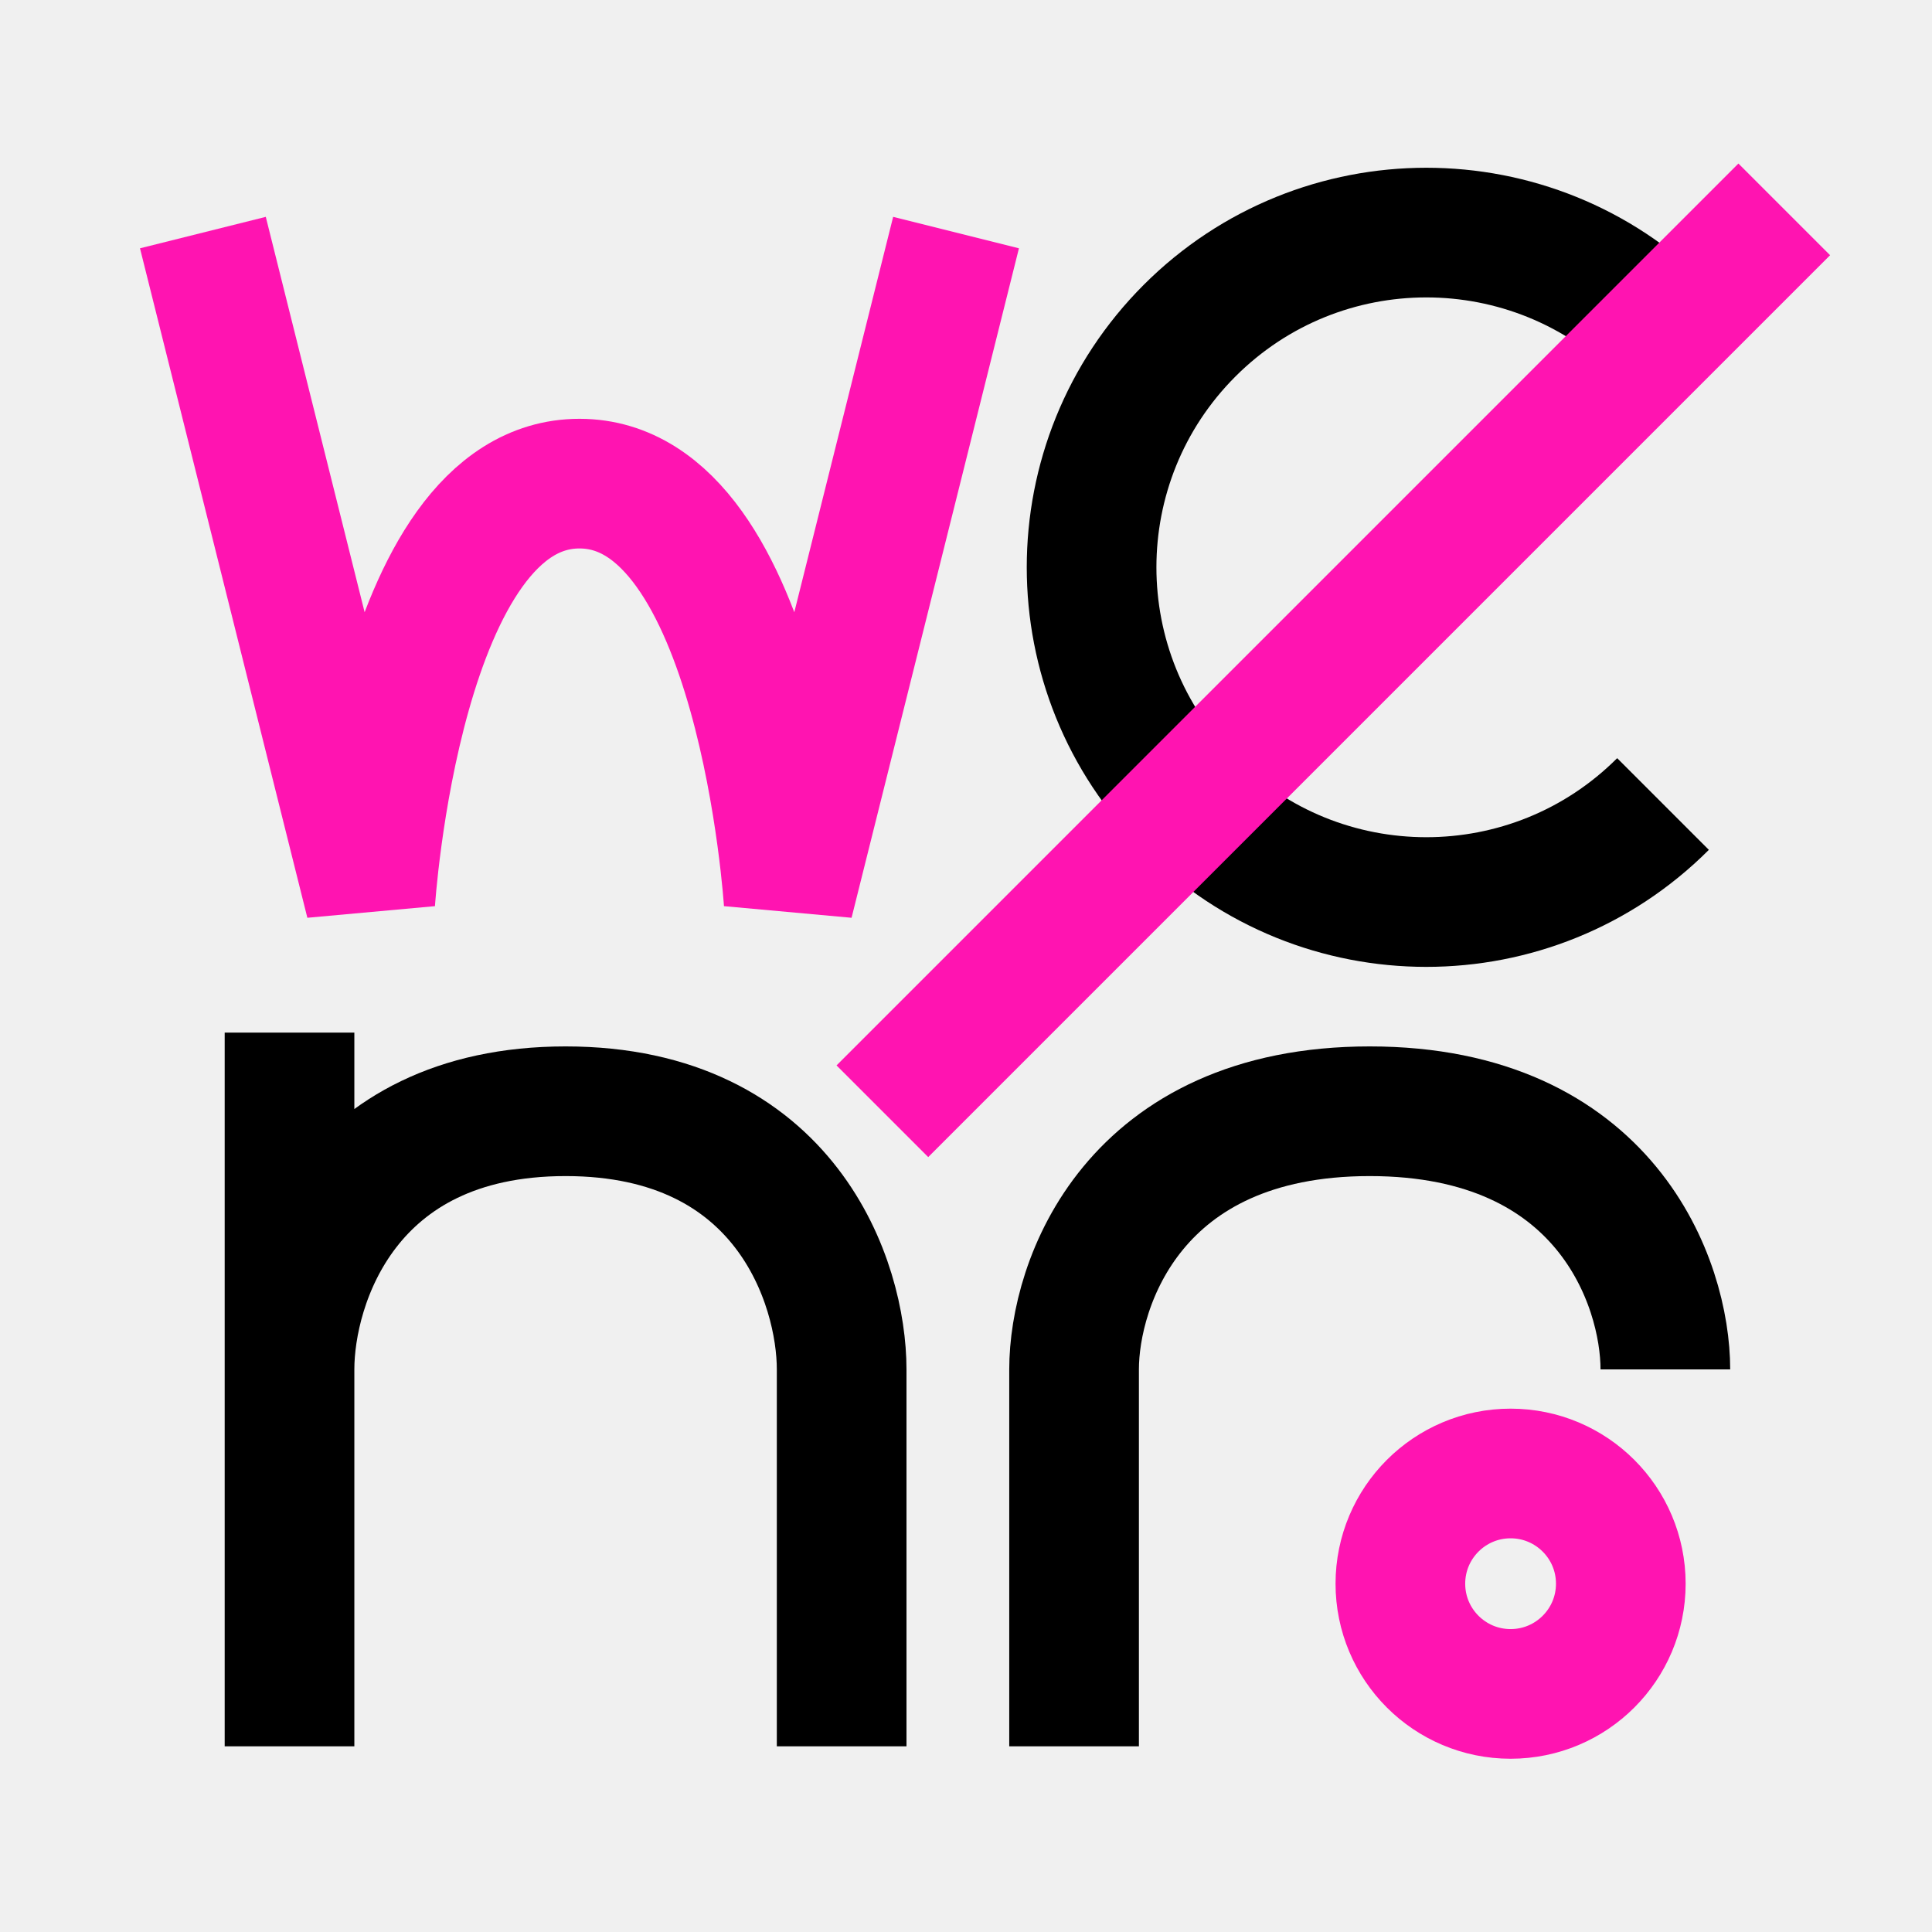
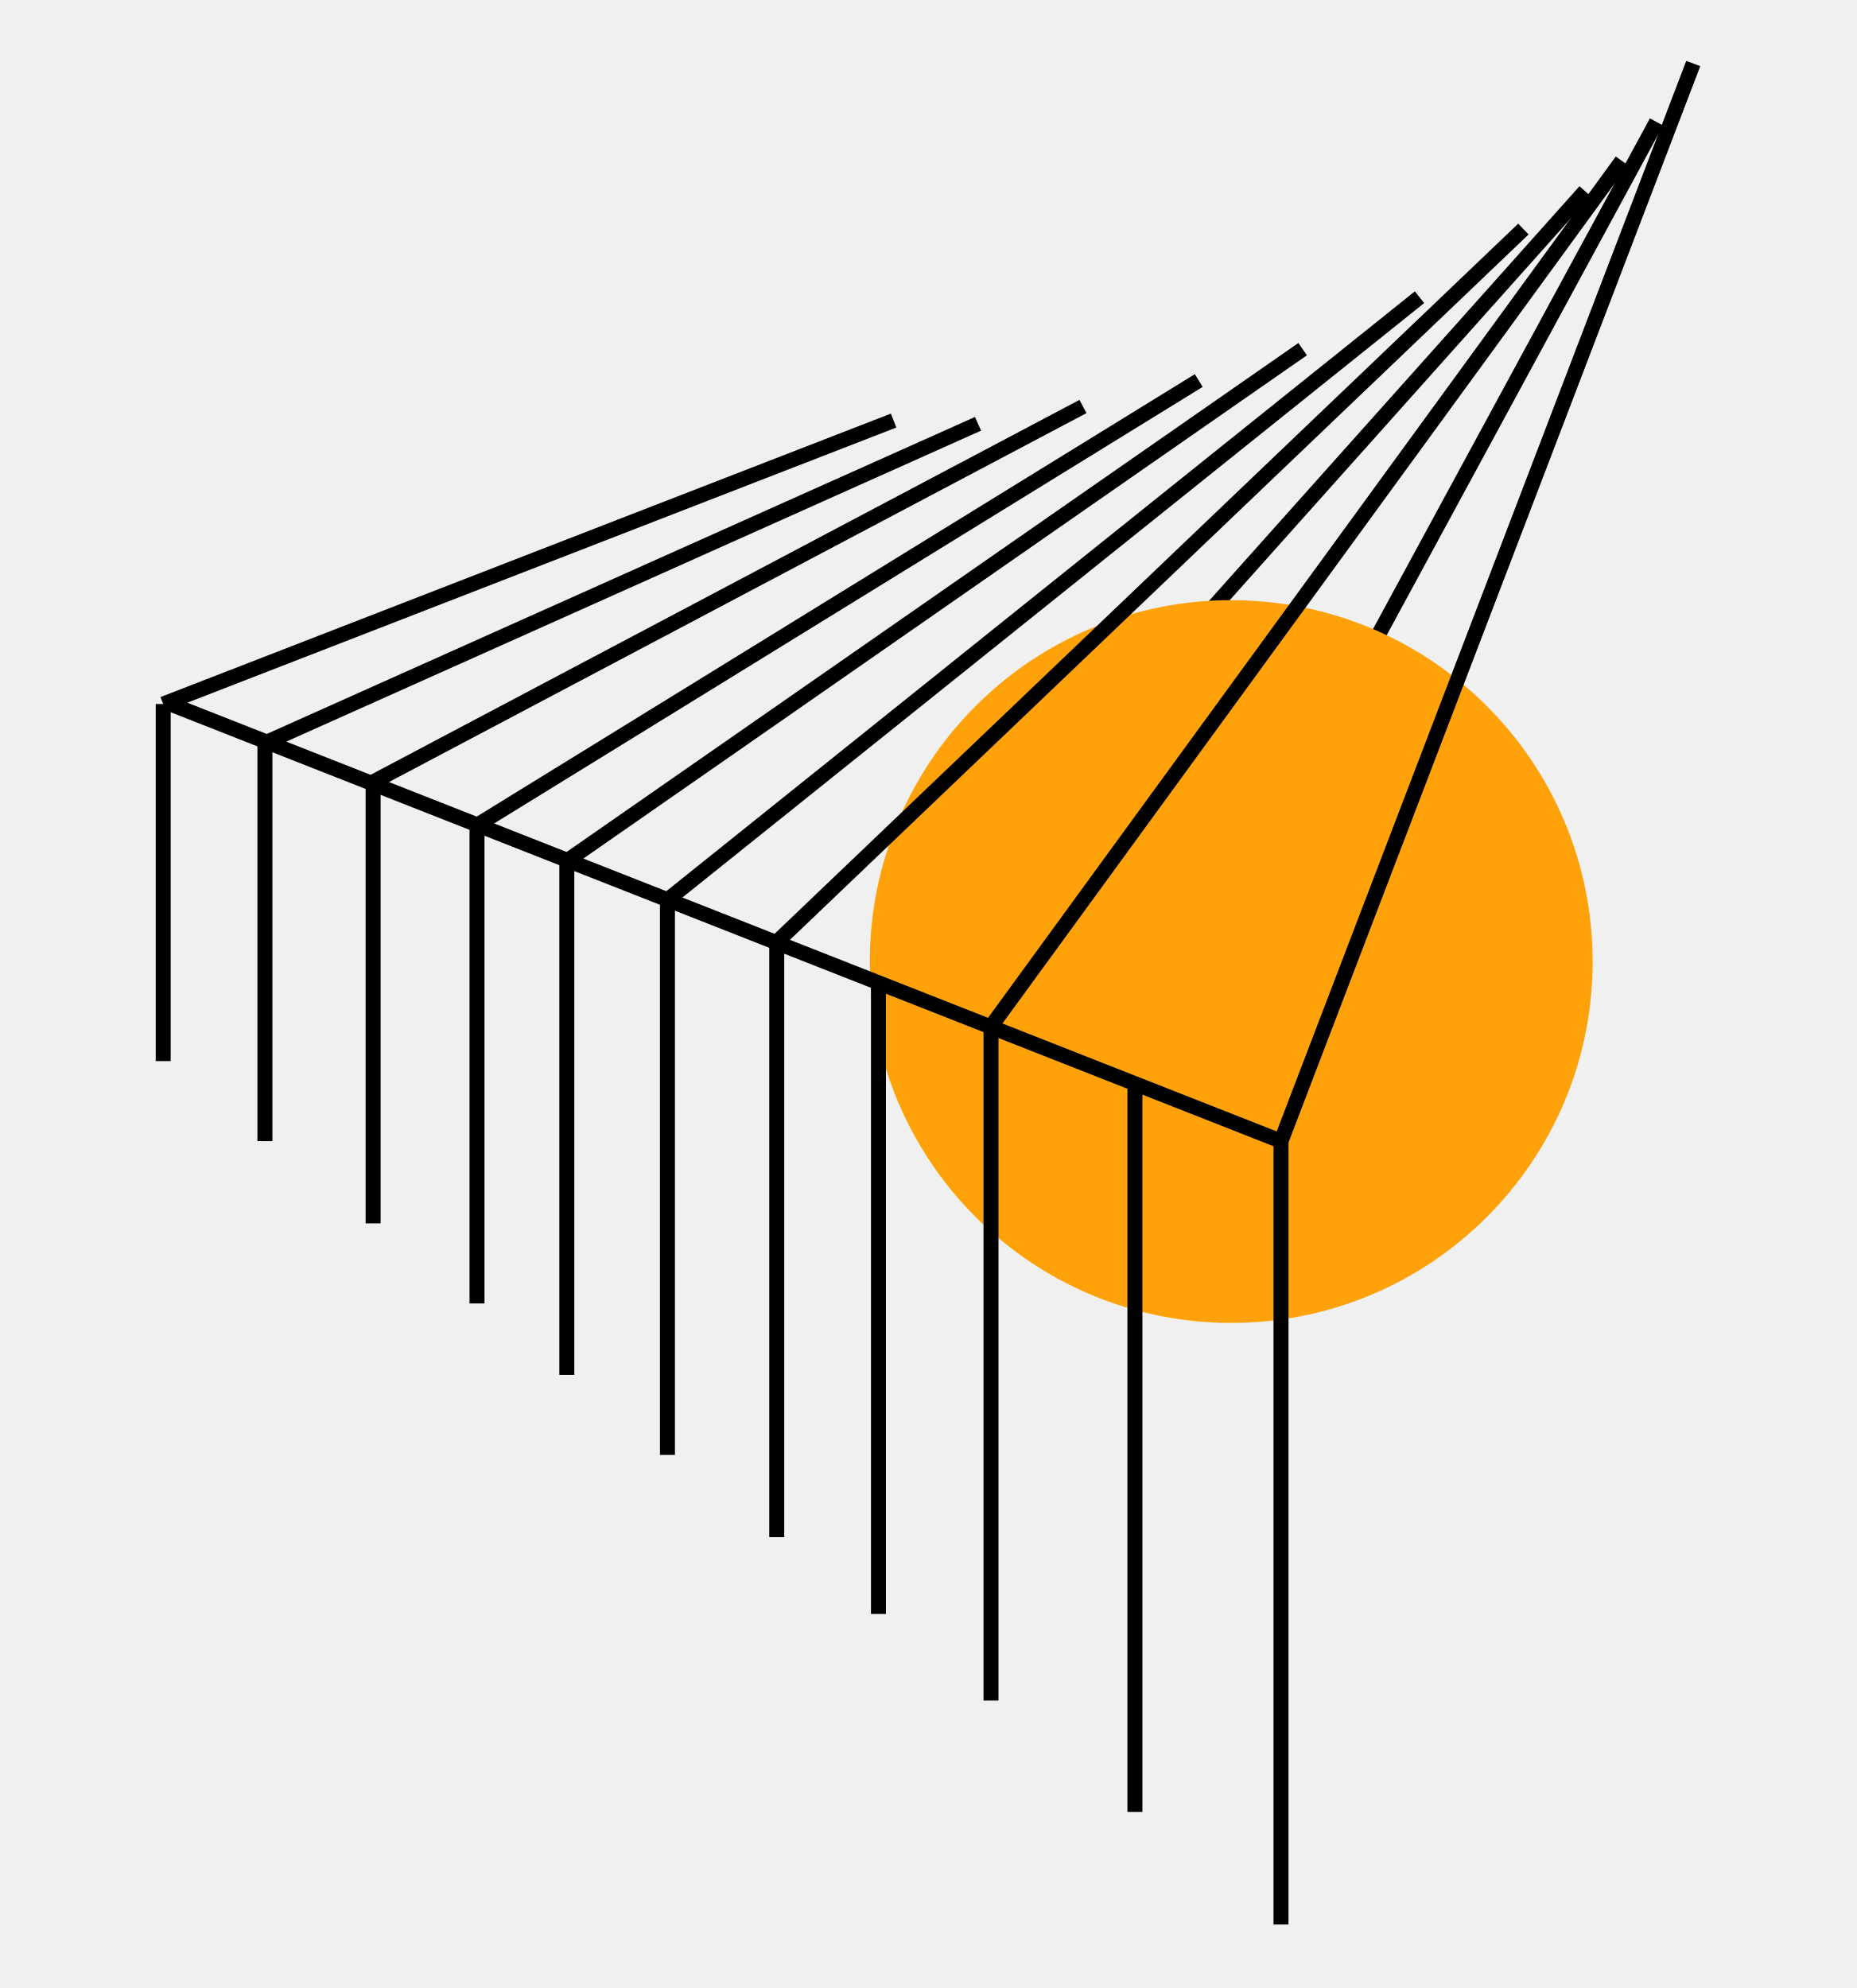
- <svg xmlns="http://www.w3.org/2000/svg" width="149" height="149" viewBox="0 0 149 149" fill="none">
-   <path d="M15.647 17.937L28.555 69.568C28.555 69.568 30.6 37.299 44.69 37.299C58.779 37.299 60.824 69.568 60.824 69.568L73.732 17.937" stroke="#FF14B1" stroke-width="10" />
-   <path class="black" d="M128.255 25.498C118.173 15.417 101.828 15.417 91.746 25.498C81.665 35.58 81.665 51.925 91.746 62.007C101.828 72.088 118.173 72.088 128.255 62.007" stroke="black" stroke-width="10" />
-   <path d="M137.605 16.148L129.362 24.391L90.639 63.114L68.051 85.702" stroke="#FF14B1" stroke-width="10" />
-   <path d="M64.91 134.681V105.61C64.91 98.974 60.652 85.702 43.619 85.702C26.586 85.702 22.328 98.974 22.328 105.61V134.681L22.328 79.638" class="black" stroke="black" stroke-width="10" />
-   <path d="M82.835 134.681V105.61C82.835 98.974 87.395 85.702 105.636 85.702C123.876 85.702 128.436 98.974 128.436 105.61" class="black" stroke="black" stroke-width="10" />
-   <circle cx="116.5" cy="122.138" r="8.5" stroke="#FF14B1" stroke-width="10" />
+ <svg xmlns="http://www.w3.org/2000/svg" width="620" height="664" viewBox="0 0 620 664" fill="none">
+   <path d="M293.377 328.025L529.358 63.856" stroke="black" stroke-width="5" stroke-miterlimit="10" />
+   <path d="M379.024 361.995L553.209 40.727" stroke="black" stroke-width="5" stroke-miterlimit="10" />
+   <path d="M531.888 321.159C531.888 387.82 477.849 441.86 411.187 441.86C344.525 441.86 290.486 387.82 290.486 321.159C290.486 254.498 344.525 200.458 411.187 200.458C477.849 200.458 531.888 254.498 531.888 321.159Z" fill="#FFA20A" />
+   <path d="M55.95 234.789L427.81 381.148" stroke="black" stroke-width="5" stroke-miterlimit="10" />
+   <path d="M54.504 235.15L298.436 140.468" stroke="black" stroke-width="5" stroke-miterlimit="10" />
+   <path d="M88.474 248.16L326.624 141.552" stroke="black" stroke-width="5" stroke-miterlimit="10" />
+   <path d="M124.612 261.169L361.678 135.77" stroke="black" stroke-width="5" stroke-miterlimit="10" />
+   <path d="M159.304 275.625L400.345 127.097" stroke="black" stroke-width="5" stroke-miterlimit="10" />
+   <path d="M189.299 287.55L435.038 116.617" stroke="black" stroke-width="5" stroke-miterlimit="10" />
+   <path d="M222.907 300.56L474.067 99.271" stroke="black" stroke-width="5" stroke-miterlimit="10" />
+   <path d="M259.407 314.654L508.759 76.504" stroke="black" stroke-width="5" stroke-miterlimit="10" />
+   <path d="M330.96 342.841L541.645 53.737" stroke="black" stroke-width="5" stroke-miterlimit="10" />
+   <path d="M427.81 381.148L565.496 21.213" stroke="black" stroke-width="5" stroke-miterlimit="10" />
+   <path d="M54.504 235.15V354.406" stroke="black" stroke-width="5" stroke-miterlimit="10" />
+   <path d="M88.474 248.16V381.148" stroke="black" stroke-width="5" stroke-miterlimit="10" />
+   <path d="M124.612 261.169V408.613" stroke="black" stroke-width="5" stroke-miterlimit="10" />
+   <path d="M159.304 275.625V435.355" stroke="black" stroke-width="5" stroke-miterlimit="10" />
+   <path d="M189.299 287.55V459.206" stroke="black" stroke-width="5" stroke-miterlimit="10" />
+   <path d="M222.907 300.56V485.948" stroke="black" stroke-width="5" stroke-miterlimit="10" />
+   <path d="M259.407 314.654V513.413" stroke="black" stroke-width="5" stroke-miterlimit="10" />
+   <path d="M293.377 328.025V539.071" stroke="black" stroke-width="5" stroke-miterlimit="10" />
+   <path d="M330.96 342.841V567.982" stroke="black" stroke-width="5" stroke-miterlimit="10" />
+   <path d="M427.81 381.148V642.787" stroke="black" stroke-width="5" stroke-miterlimit="10" />
+   <path d="M379.024 361.995V605.204" stroke="black" stroke-width="5" stroke-miterlimit="10" />
  <style>
-     .black { stroke: #000000; }
    @media (prefers-color-scheme: dark) {
-         .black { stroke: #FFFFFF; }
+         path[stroke="black"] {
+             stroke: white;
+         }
    }
</style>
</svg>
